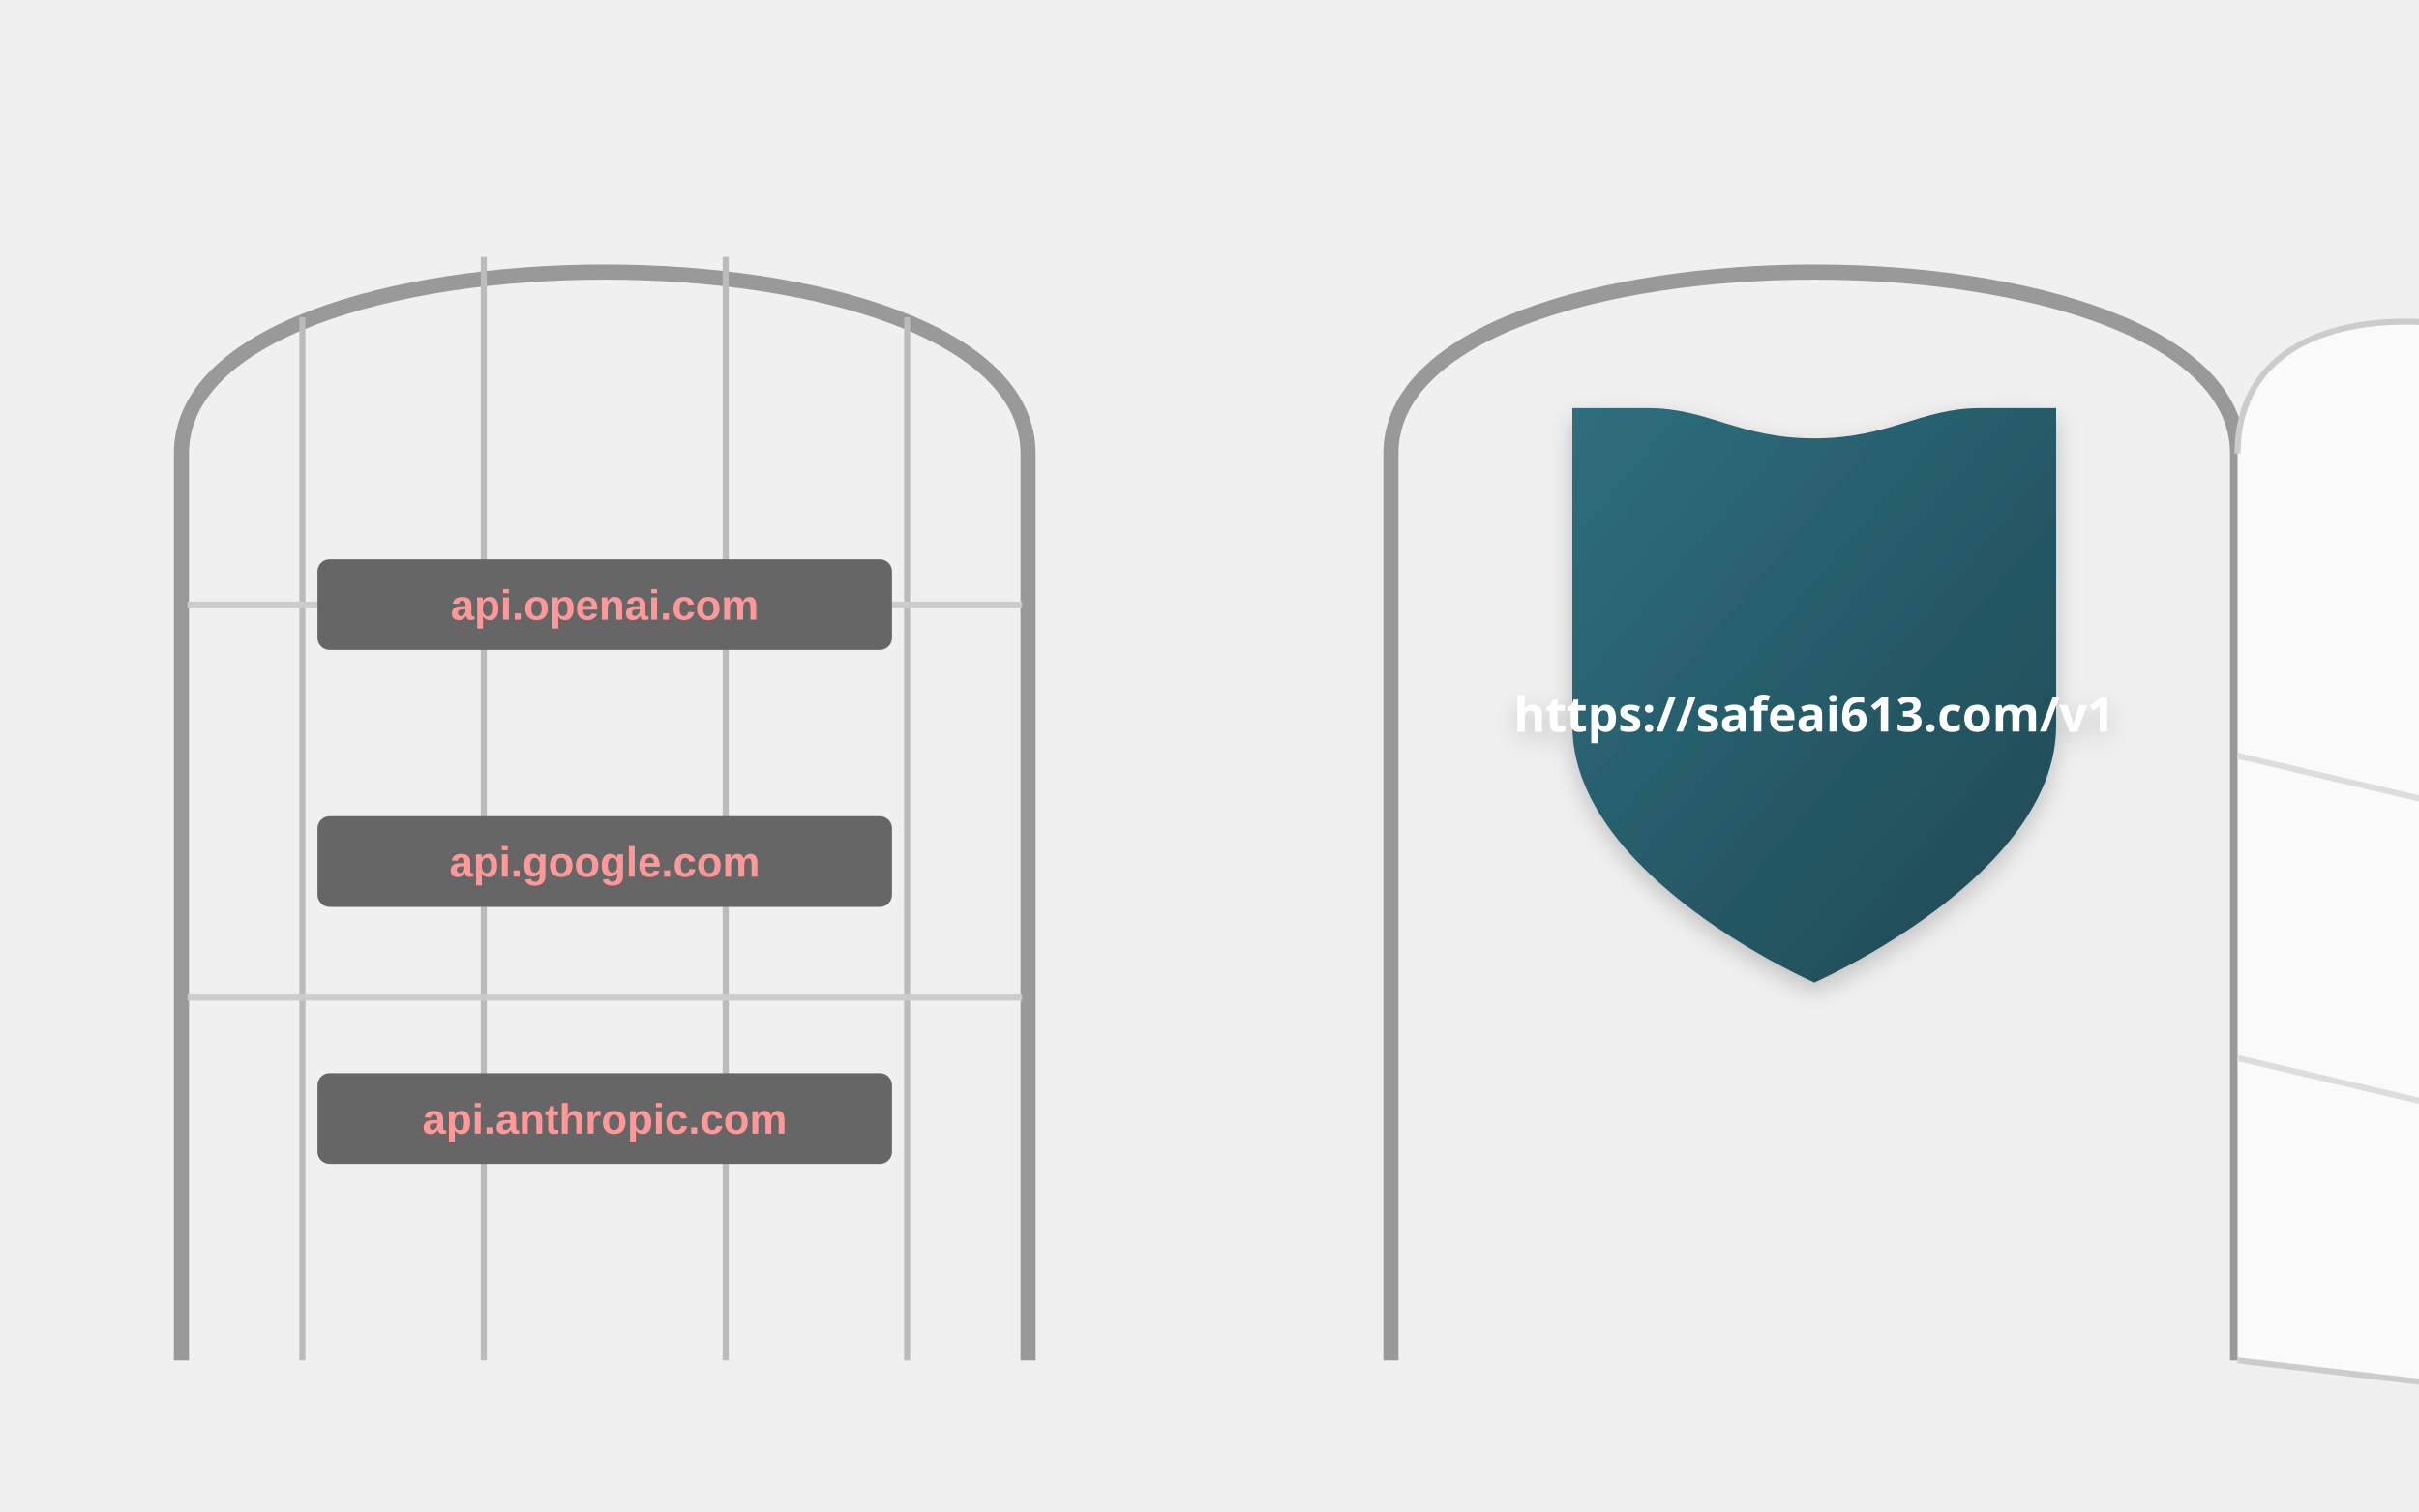
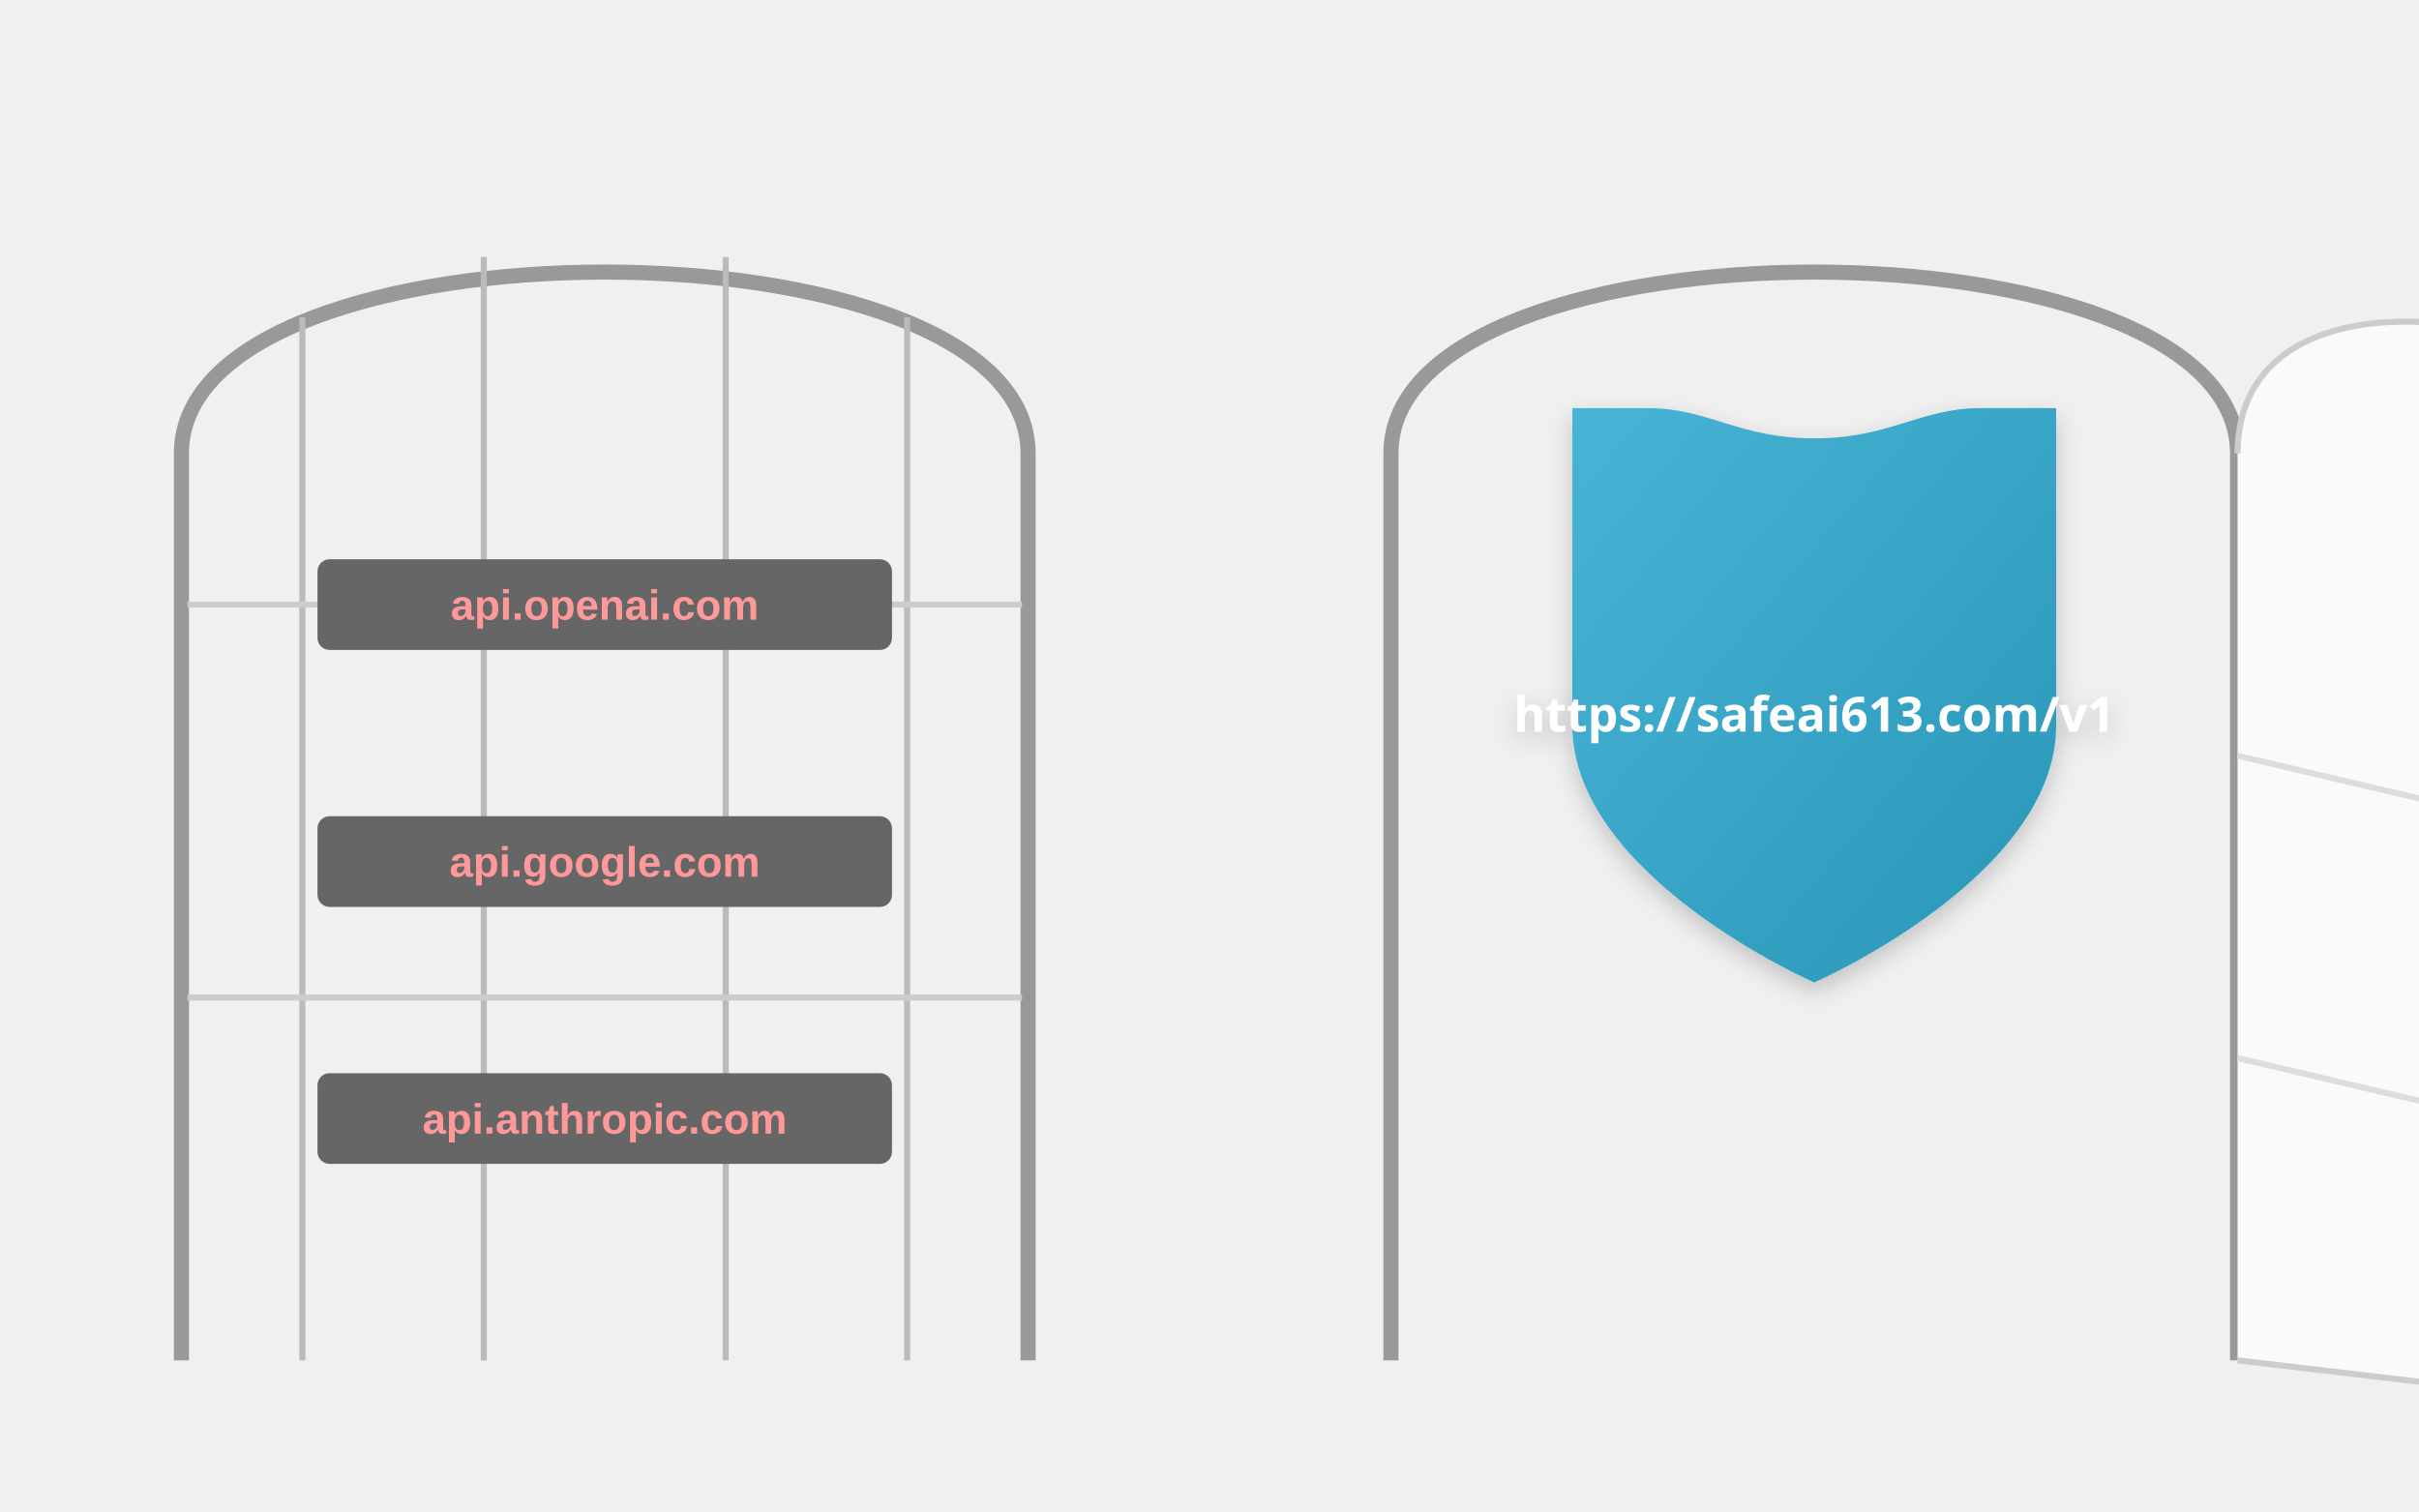
<svg xmlns="http://www.w3.org/2000/svg" width="800" height="500" viewBox="0 0 800 500">
  <defs>
    <linearGradient id="shieldGradient" x1="0%" y1="0%" x2="100%" y2="100%">
-       <stop offset="0%" style="stop-color:#2E6E7E;stop-opacity:1" />
-       <stop offset="100%" style="stop-color:#1E4852;stop-opacity:1" />
+       <stop offset="0%" style="stop-color:#48B4D6;stop-opacity:1" />
+       <stop offset="100%" style="stop-color:#2996B7;stop-opacity:1" />
    </linearGradient>
    <filter id="softShadow" x="-20%" y="-20%" width="140%" height="140%">
      <feDropShadow dx="0" dy="3" stdDeviation="4" flood-opacity="0.2" />
    </filter>
  </defs>
  <g transform="translate(60, 50)">
    <path d="M0 400 V100 C0 20, 280 20, 280 100 V400" fill="none" stroke="#999" stroke-width="5" />
    <g stroke="#bbb" stroke-width="2">
      <line x1="40" y1="55" x2="40" y2="400" />
      <line x1="100" y1="35" x2="100" y2="400" />
      <line x1="180" y1="35" x2="180" y2="400" />
      <line x1="240" y1="55" x2="240" y2="400" />
      <path d="M2 150 H278 M2 280 H278" stroke="#ccc" />
    </g>
    <g font-family="Arial" font-size="14" font-weight="bold" text-anchor="middle">
      <rect x="45" y="135" width="190" height="30" rx="4" fill="#666" />
      <text x="140" y="155" fill="#ff9999">api.openai.com</text>
      <rect x="45" y="220" width="190" height="30" rx="4" fill="#666" />
      <text x="140" y="240" fill="#ff9999">api.google.com</text>
      <rect x="45" y="305" width="190" height="30" rx="4" fill="#666" />
      <text x="140" y="325" fill="#ff9999">api.anthropic.com</text>
    </g>
  </g>
  <g transform="translate(460, 50)">
    <path d="M0 400 V100 C0 20, 280 20, 280 100 V400" fill="none" stroke="#999" stroke-width="5" />
    <path d="M280 100 C280 20, 450 60, 450 140 V420 L280 400" fill="#fafafa" stroke="#ccc" stroke-width="2" />
    <line x1="280" y1="200" x2="450" y2="240" stroke="#ddd" stroke-width="2" />
    <line x1="280" y1="300" x2="450" y2="340" stroke="#ddd" stroke-width="2" />
    <g transform="translate(20, 80)" filter="url(#softShadow)">
      <path d="M120 15 C 145 15, 155 5, 175 5 L 200 5 V 110 C 200 160, 120 195, 120 195 C 120 195, 40 160, 40 110 V 5 L 65 5 C 85 5, 95 15, 120 15 Z" fill="url(#shieldGradient)" />
      <text x="120" y="112" font-family="'Segoe UI', Tahoma, sans-serif" font-size="16" font-weight="900" fill="#ffffff" text-anchor="middle">https://safeai613.com/v1</text>
    </g>
  </g>
</svg>
